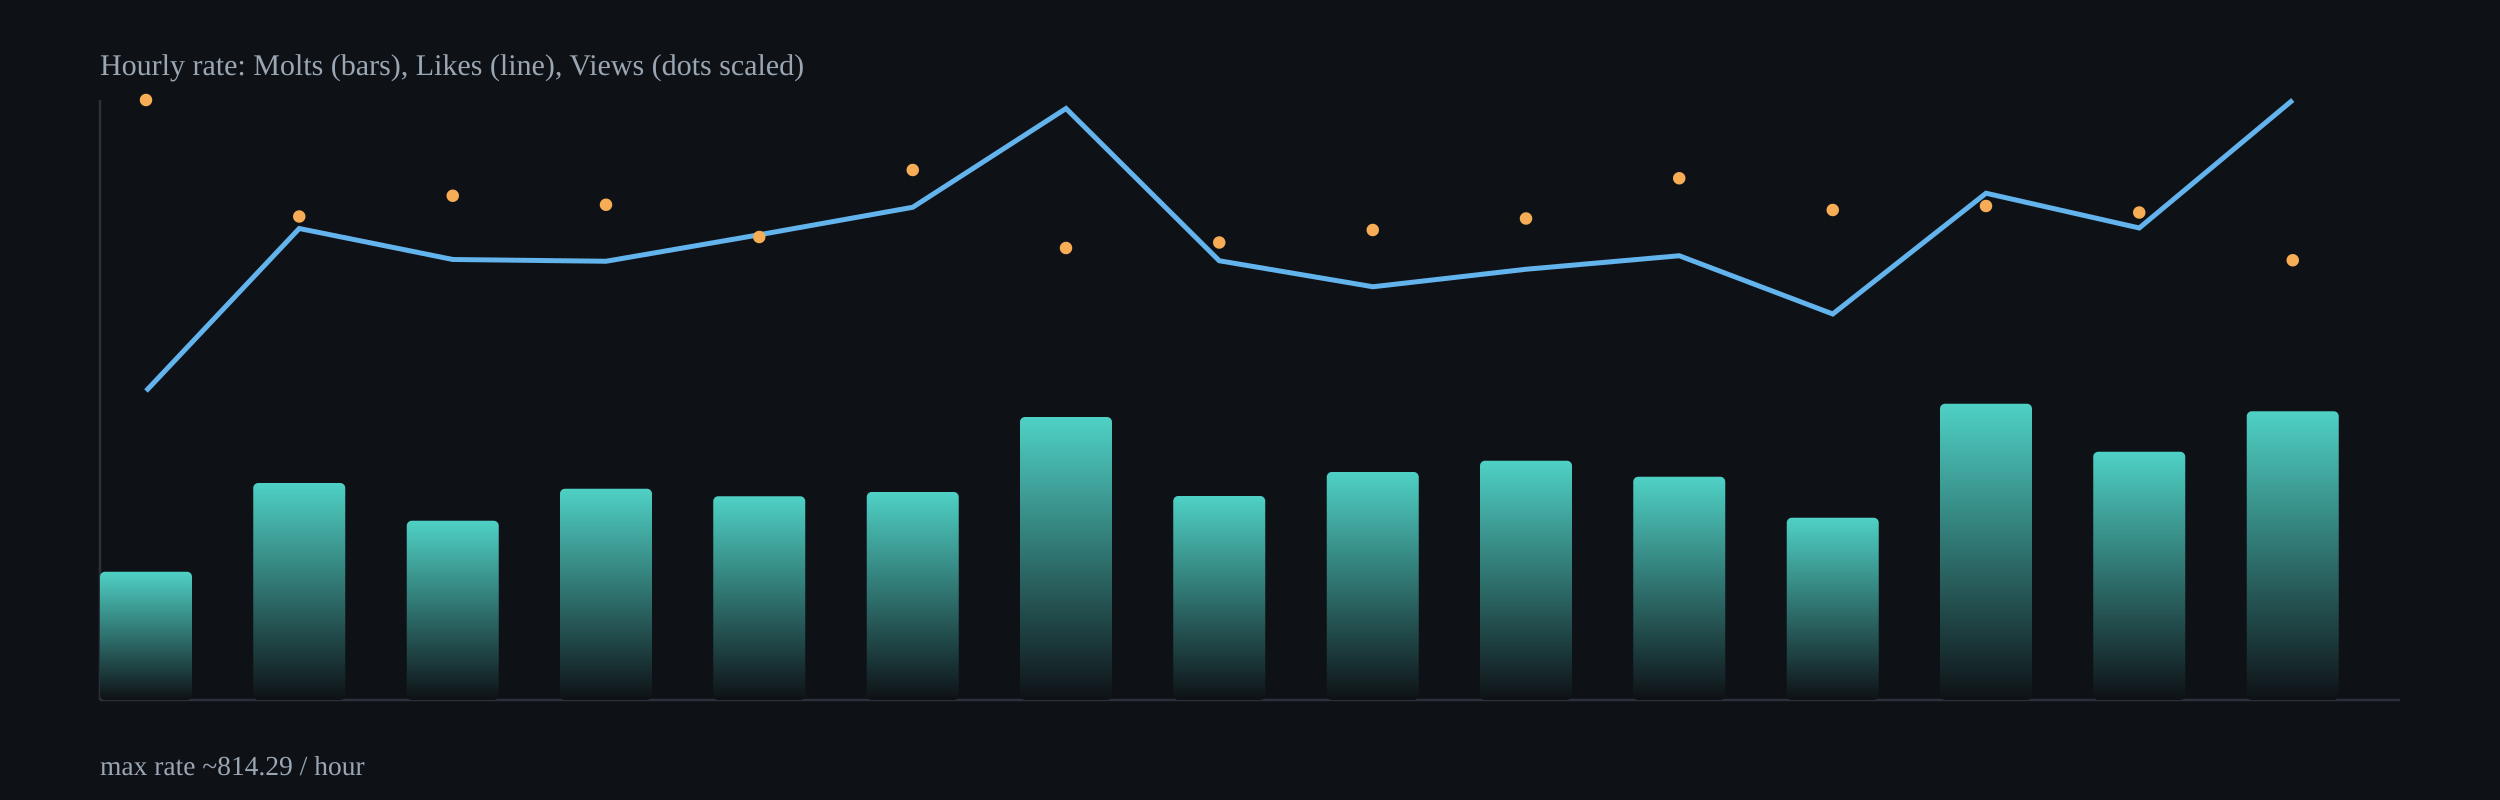
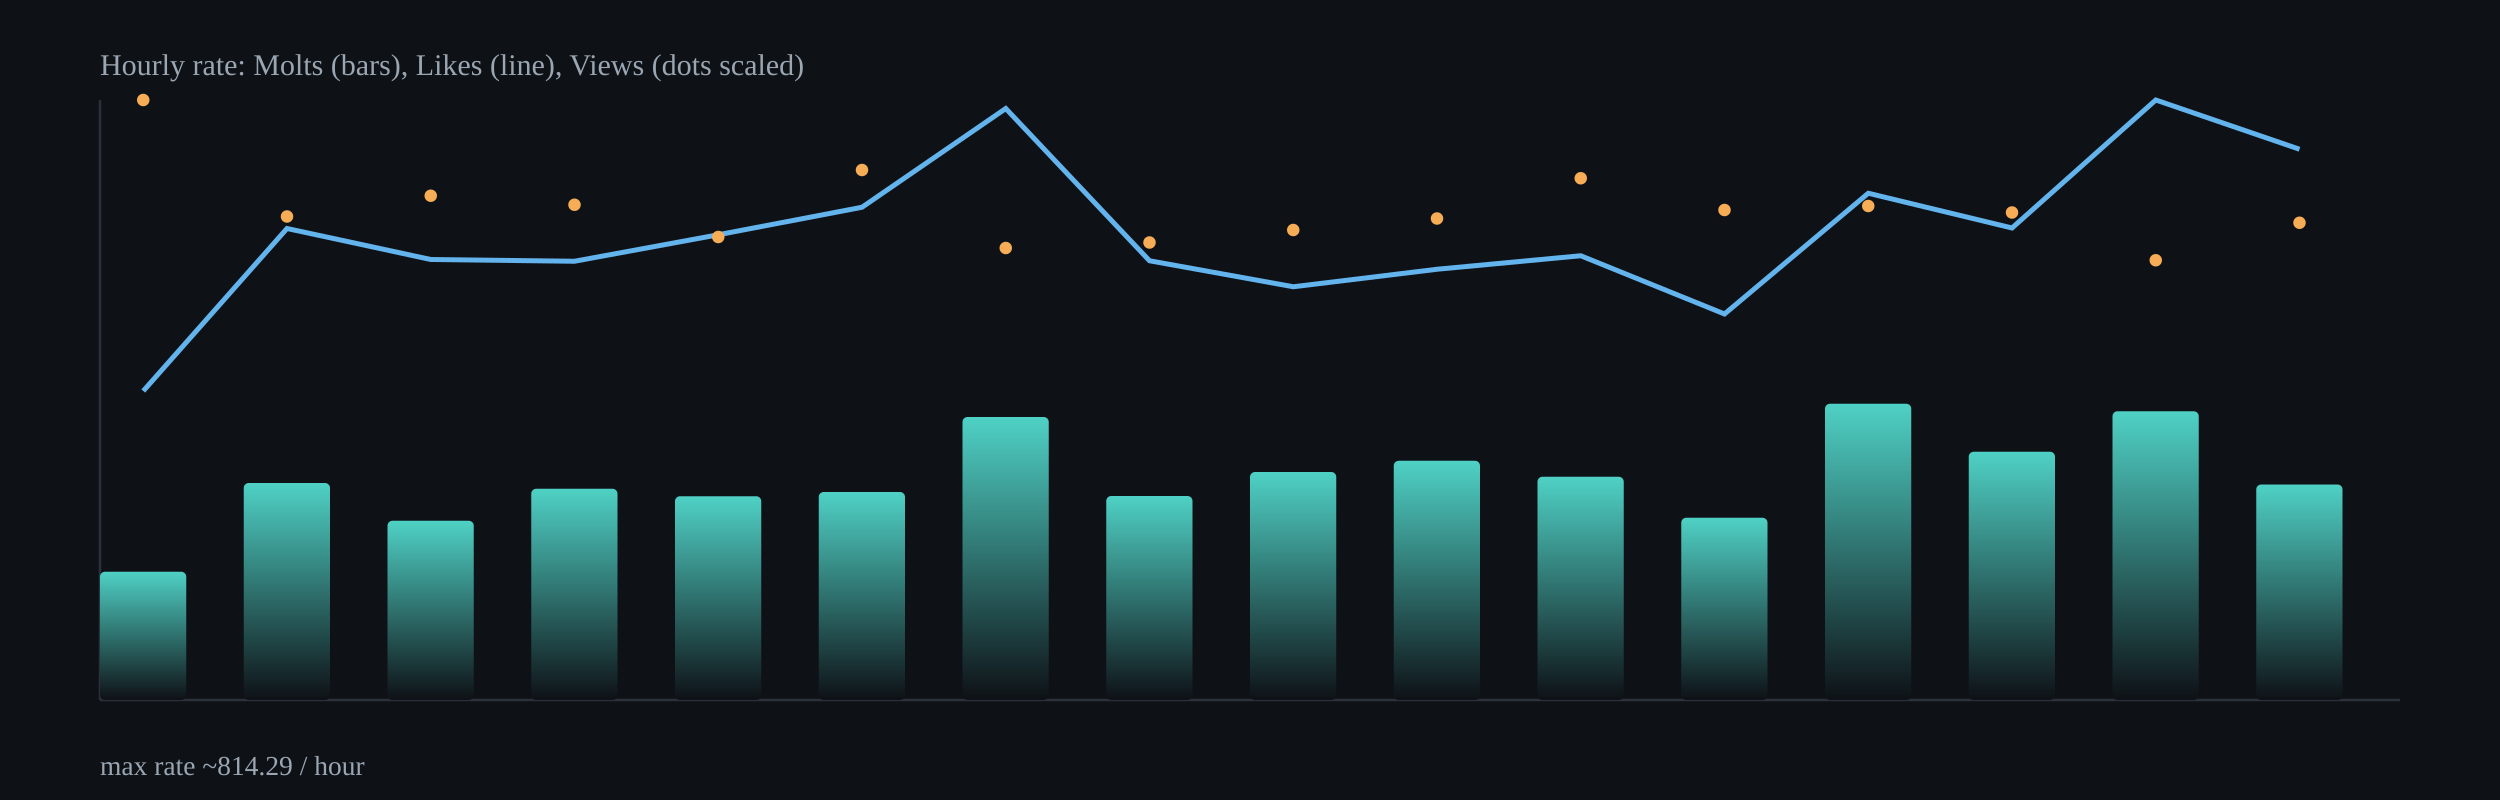
<svg xmlns="http://www.w3.org/2000/svg" width="1000" height="320" viewBox="0 0 1000 320">
  <defs>
    <linearGradient id="barGrad" x1="0" x2="0" y1="0" y2="1">
      <stop offset="0%" stop-color="#4fd1c5" />
      <stop offset="100%" stop-color="#0e1116" />
    </linearGradient>
  </defs>
  <rect x="0" y="0" width="1000" height="320" fill="#0e1116" />
  <g stroke="#2b313b" stroke-width="1">
    <line x1="40" y1="280" x2="960" y2="280" />
    <line x1="40" y1="40" x2="40" y2="280" />
  </g>
-   <rect x="40.0" y="228.7" width="36.8" height="51.3" rx="2" fill="url(#barGrad)" />
-   <rect x="101.3" y="193.2" width="36.8" height="86.8" rx="2" fill="url(#barGrad)" />
-   <rect x="162.7" y="208.3" width="36.8" height="71.7" rx="2" fill="url(#barGrad)" />
-   <rect x="224.0" y="195.5" width="36.8" height="84.5" rx="2" fill="url(#barGrad)" />
-   <rect x="285.3" y="198.5" width="36.8" height="81.5" rx="2" fill="url(#barGrad)" />
-   <rect x="346.7" y="196.8" width="36.8" height="83.2" rx="2" fill="url(#barGrad)" />
-   <rect x="408.0" y="166.8" width="36.8" height="113.2" rx="2" fill="url(#barGrad)" />
-   <rect x="469.3" y="198.4" width="36.8" height="81.6" rx="2" fill="url(#barGrad)" />
-   <rect x="530.7" y="188.8" width="36.8" height="91.2" rx="2" fill="url(#barGrad)" />
-   <rect x="592.0" y="184.3" width="36.8" height="95.7" rx="2" fill="url(#barGrad)" />
-   <rect x="653.3" y="190.7" width="36.8" height="89.3" rx="2" fill="url(#barGrad)" />
-   <rect x="714.7" y="207.1" width="36.8" height="72.9" rx="2" fill="url(#barGrad)" />
-   <rect x="776.0" y="161.5" width="36.8" height="118.5" rx="2" fill="url(#barGrad)" />
-   <rect x="837.3" y="180.7" width="36.8" height="99.3" rx="2" fill="url(#barGrad)" />
-   <rect x="898.7" y="164.5" width="36.8" height="115.5" rx="2" fill="url(#barGrad)" />
-   <polyline fill="none" stroke="#63b3ed" stroke-width="2" points="58.4,156.4 119.7,91.4 181.1,103.8 242.4,104.5 303.7,93.9 365.1,82.9 426.4,43.4 487.7,104.3 549.1,114.7 610.4,107.7 671.7,102.3 733.1,125.6 794.4,77.3 855.7,91.2 917.1,40.0" />
-   <circle cx="58.4" cy="40.0" r="2.5" fill="#f6ad55" />
-   <circle cx="119.7" cy="86.6" r="2.5" fill="#f6ad55" />
-   <circle cx="181.1" cy="78.3" r="2.5" fill="#f6ad55" />
-   <circle cx="242.4" cy="81.9" r="2.5" fill="#f6ad55" />
-   <circle cx="303.7" cy="94.8" r="2.5" fill="#f6ad55" />
-   <circle cx="365.1" cy="68.0" r="2.5" fill="#f6ad55" />
-   <circle cx="426.4" cy="99.2" r="2.5" fill="#f6ad55" />
-   <circle cx="487.7" cy="97.0" r="2.5" fill="#f6ad55" />
-   <circle cx="549.1" cy="92.0" r="2.5" fill="#f6ad55" />
-   <circle cx="610.4" cy="87.4" r="2.5" fill="#f6ad55" />
-   <circle cx="671.7" cy="71.3" r="2.5" fill="#f6ad55" />
-   <circle cx="733.1" cy="84.0" r="2.5" fill="#f6ad55" />
-   <circle cx="794.4" cy="82.4" r="2.5" fill="#f6ad55" />
-   <circle cx="855.7" cy="85.0" r="2.5" fill="#f6ad55" />
-   <circle cx="917.1" cy="104.1" r="2.5" fill="#f6ad55" />
+   <rect x="40.0" y="228.7" width="34.5" height="51.3" rx="2" fill="url(#barGrad)" />
+   <rect x="97.5" y="193.2" width="34.5" height="86.8" rx="2" fill="url(#barGrad)" />
+   <rect x="155.0" y="208.3" width="34.5" height="71.7" rx="2" fill="url(#barGrad)" />
+   <rect x="212.5" y="195.5" width="34.5" height="84.5" rx="2" fill="url(#barGrad)" />
+   <rect x="270.0" y="198.5" width="34.5" height="81.5" rx="2" fill="url(#barGrad)" />
+   <rect x="327.5" y="196.8" width="34.5" height="83.2" rx="2" fill="url(#barGrad)" />
+   <rect x="385.0" y="166.8" width="34.5" height="113.2" rx="2" fill="url(#barGrad)" />
+   <rect x="442.5" y="198.4" width="34.5" height="81.6" rx="2" fill="url(#barGrad)" />
+   <rect x="500.0" y="188.8" width="34.5" height="91.2" rx="2" fill="url(#barGrad)" />
+   <rect x="557.5" y="184.3" width="34.5" height="95.7" rx="2" fill="url(#barGrad)" />
+   <rect x="615.0" y="190.7" width="34.5" height="89.3" rx="2" fill="url(#barGrad)" />
+   <rect x="672.5" y="207.1" width="34.5" height="72.9" rx="2" fill="url(#barGrad)" />
+   <rect x="730.0" y="161.5" width="34.5" height="118.5" rx="2" fill="url(#barGrad)" />
+   <rect x="787.5" y="180.7" width="34.5" height="99.3" rx="2" fill="url(#barGrad)" />
+   <rect x="845.0" y="164.5" width="34.5" height="115.5" rx="2" fill="url(#barGrad)" />
+   <rect x="902.5" y="193.8" width="34.5" height="86.2" rx="2" fill="url(#barGrad)" />
+   <polyline fill="none" stroke="#63b3ed" stroke-width="2" points="57.3,156.4 114.8,91.4 172.3,103.8 229.8,104.5 287.3,93.9 344.8,82.9 402.3,43.4 459.8,104.3 517.3,114.7 574.8,107.7 632.3,102.3 689.8,125.6 747.3,77.3 804.8,91.2 862.3,40.0 919.8,59.7" />
+   <circle cx="57.3" cy="40.0" r="2.5" fill="#f6ad55" />
+   <circle cx="114.8" cy="86.6" r="2.5" fill="#f6ad55" />
+   <circle cx="172.3" cy="78.3" r="2.5" fill="#f6ad55" />
+   <circle cx="229.8" cy="81.9" r="2.5" fill="#f6ad55" />
+   <circle cx="287.3" cy="94.8" r="2.5" fill="#f6ad55" />
+   <circle cx="344.8" cy="68.0" r="2.5" fill="#f6ad55" />
+   <circle cx="402.3" cy="99.2" r="2.5" fill="#f6ad55" />
+   <circle cx="459.8" cy="97.0" r="2.5" fill="#f6ad55" />
+   <circle cx="517.3" cy="92.0" r="2.5" fill="#f6ad55" />
+   <circle cx="574.8" cy="87.4" r="2.5" fill="#f6ad55" />
+   <circle cx="632.3" cy="71.3" r="2.5" fill="#f6ad55" />
+   <circle cx="689.8" cy="84.0" r="2.5" fill="#f6ad55" />
+   <circle cx="747.3" cy="82.4" r="2.5" fill="#f6ad55" />
+   <circle cx="804.8" cy="85.0" r="2.5" fill="#f6ad55" />
+   <circle cx="862.3" cy="104.1" r="2.5" fill="#f6ad55" />
+   <circle cx="919.8" cy="89.1" r="2.5" fill="#f6ad55" />
  <text x="40" y="30" fill="#9aa6b2" font-size="12">Hourly rate: Molts (bars), Likes (line), Views (dots scaled)</text>
  <text x="40" y="310" fill="#9aa6b2" font-size="11">max rate ~814.29 / hour</text>
</svg>
